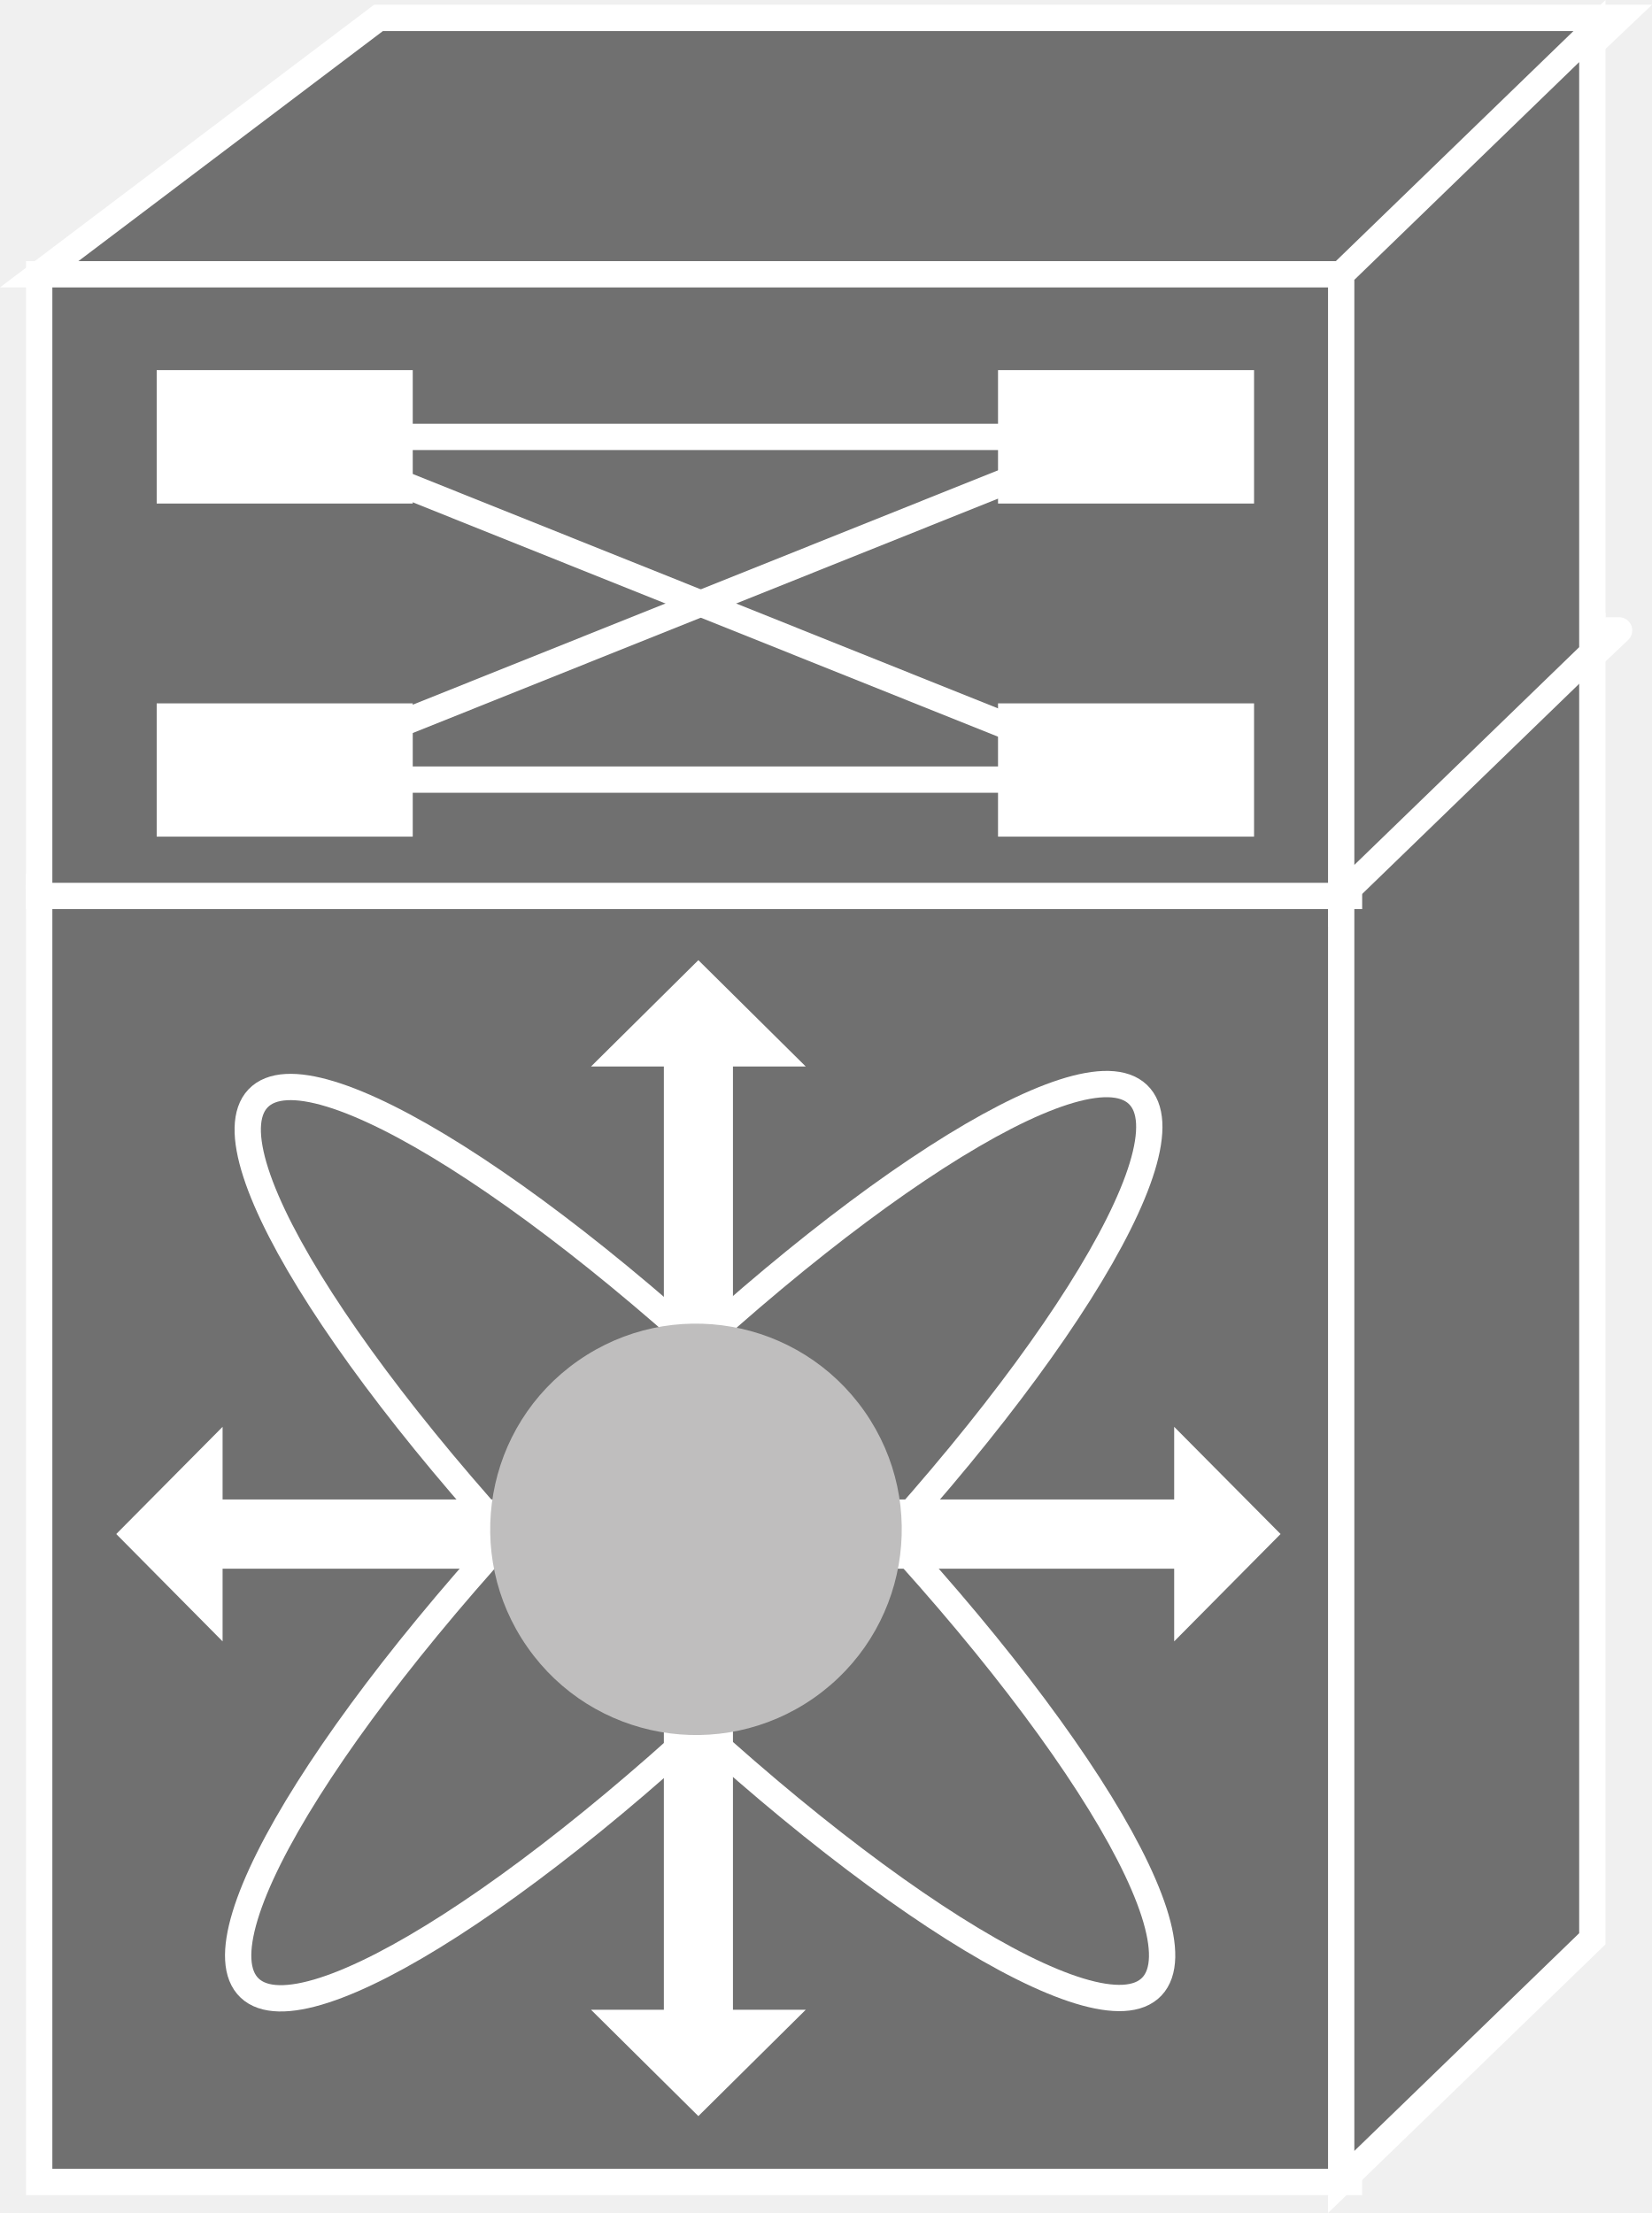
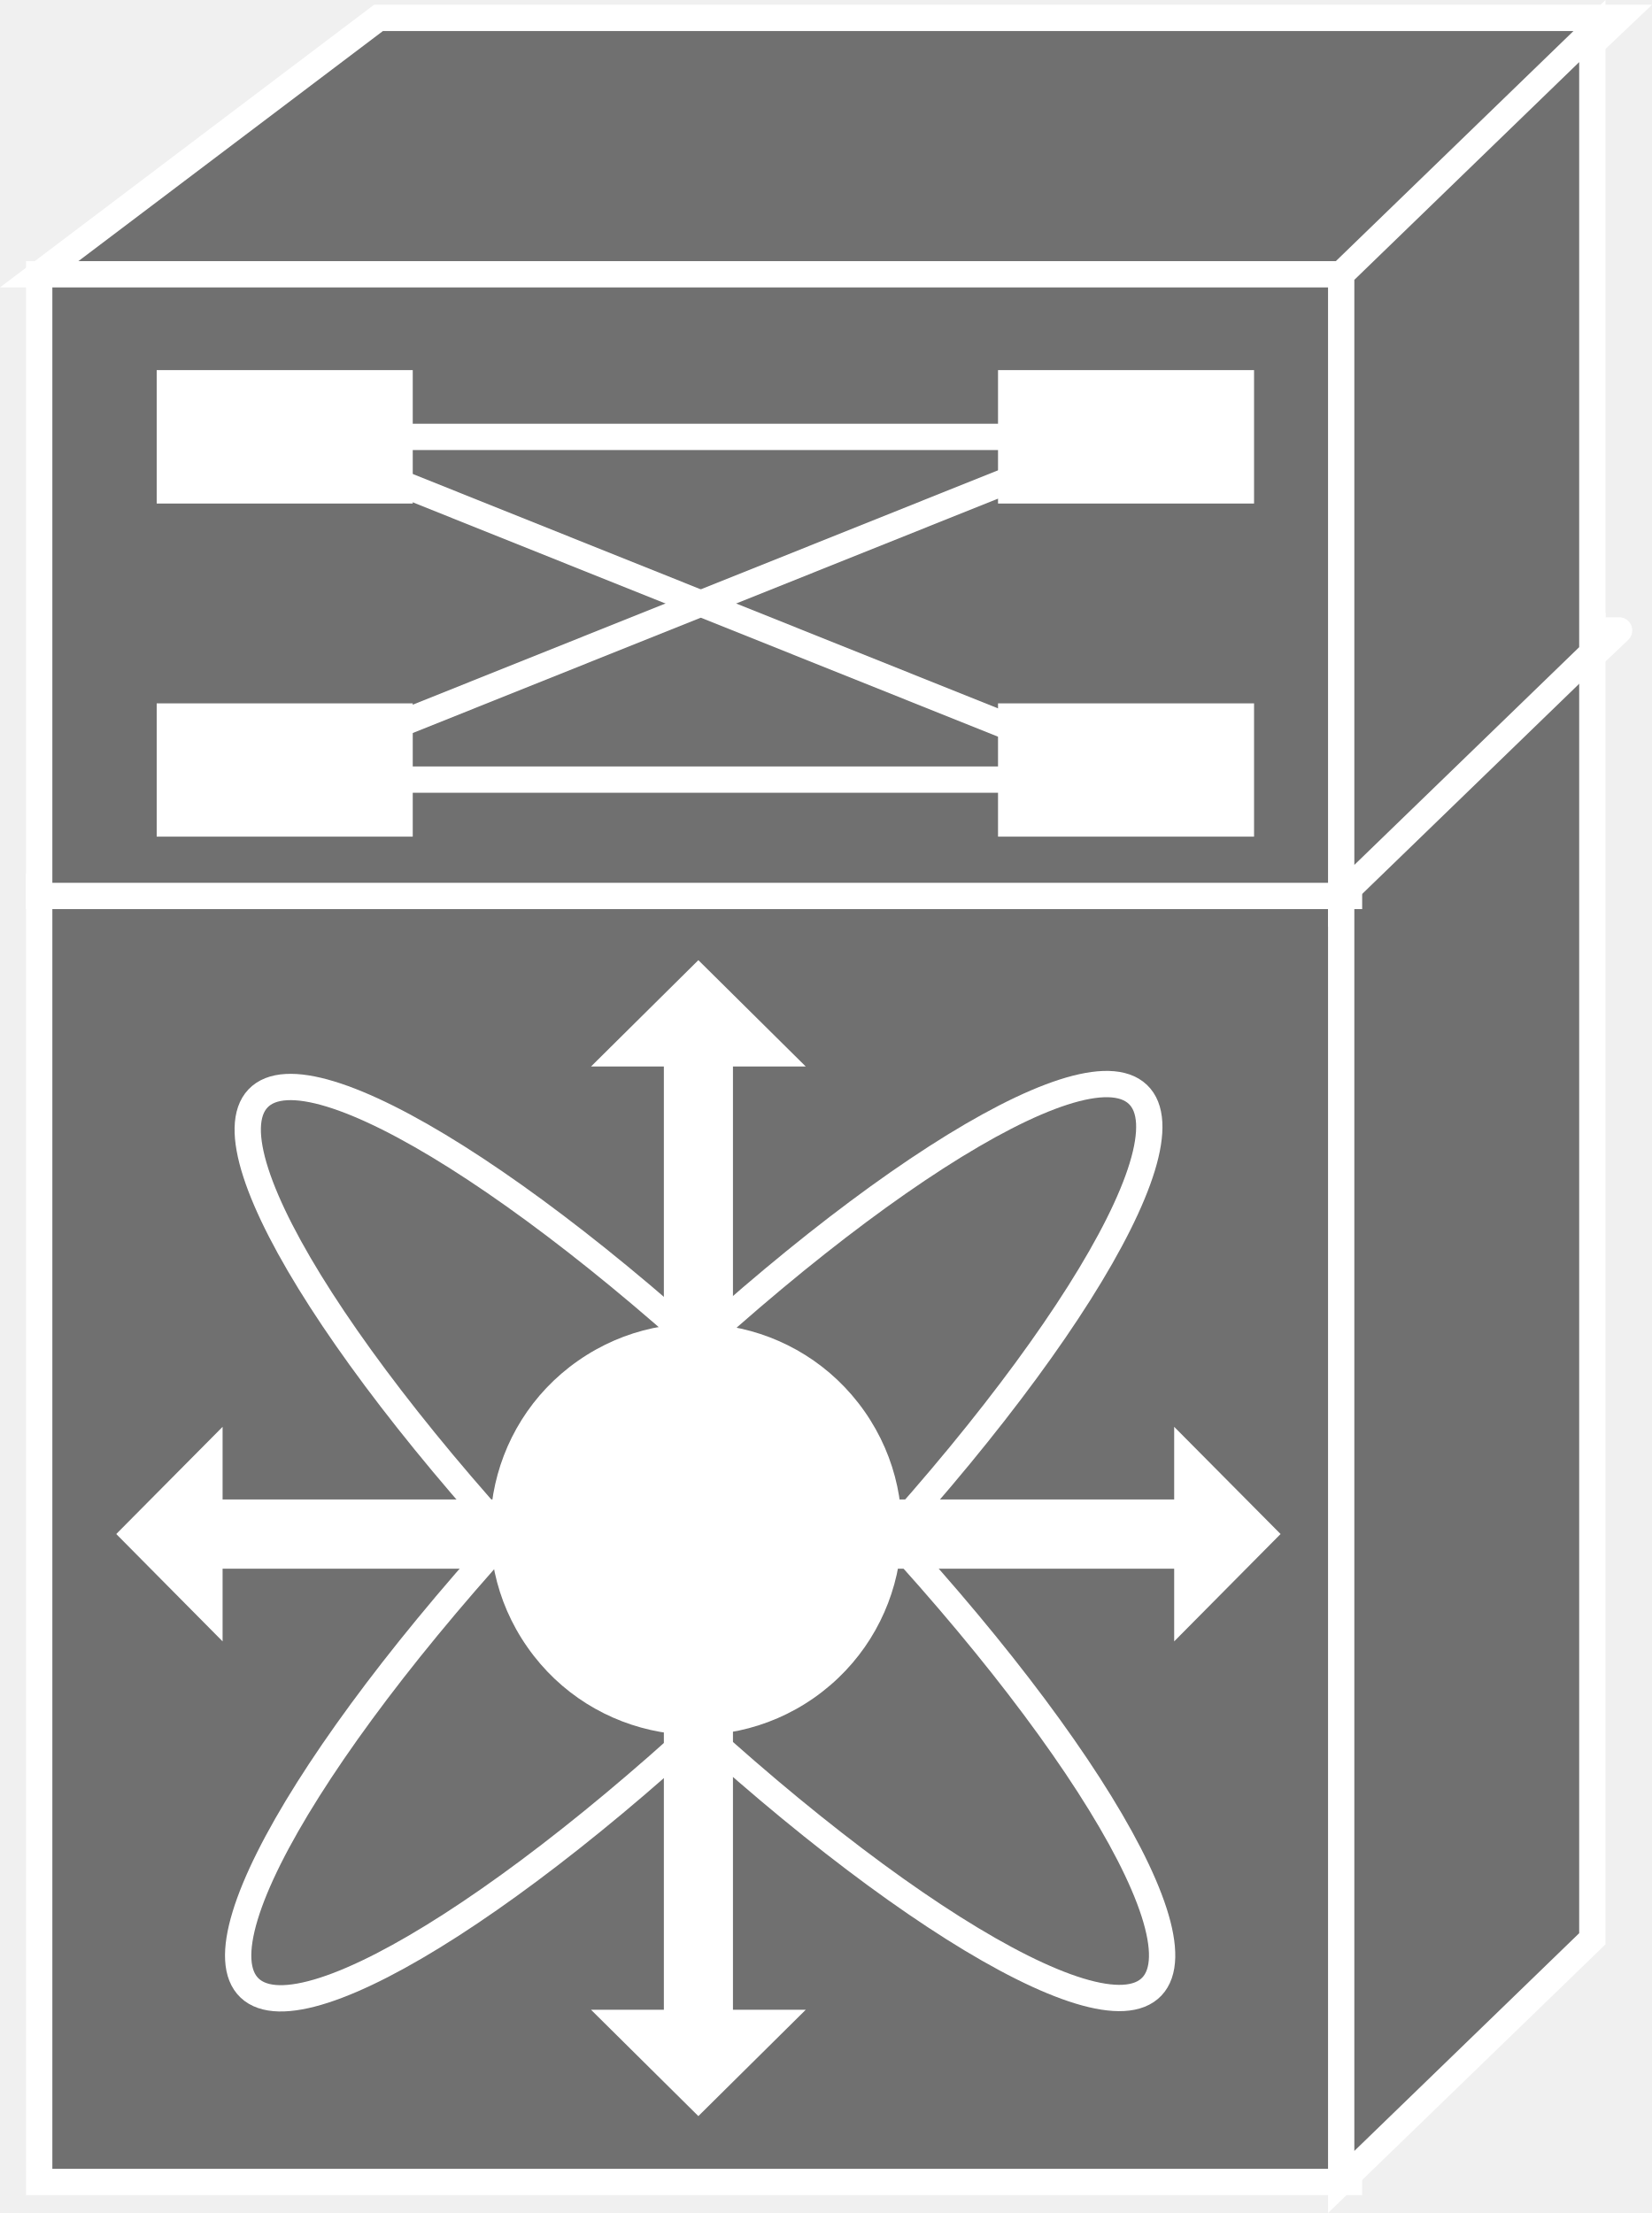
<svg xmlns="http://www.w3.org/2000/svg" viewBox="0 0 33.493 44.88" height="44.88" width="33.493" xml:space="preserve" id="svg2" version="1.1">
  <defs id="defs6" />
  <g transform="matrix(1.333333,0,0,-1.333333,0,44.88)" id="g10">
    <g transform="scale(0.1)" id="g12">
      <path id="path14" style="fill:#707070;fill-opacity:1;fill-rule:nonzero;stroke:none" d="M 246.234,240.715 205.16,201.711 H 5.961 L 57.562,240.715 H 246.234" />
      <path id="path16" style="fill:none;stroke:#FFFFFF;stroke-width:4;stroke-linecap:round;stroke-linejoin:round;stroke-miterlimit:4;stroke-dasharray:none;stroke-opacity:1" d="M 246.234,240.715 205.16,201.711 H 5.961 l 51.602,39.004 z" />
      <path id="path18" style="fill:#707070;fill-opacity:1;fill-rule:nonzero;stroke:none" d="M 205.16,4.719 V 201.711 H 5.961 V 4.719 H 205.16" />
      <path id="path20" style="fill:none;stroke:#FFFFFF;stroke-width:4;stroke-linecap:butt;stroke-linejoin:miter;stroke-miterlimit:4;stroke-dasharray:none;stroke-opacity:1" d="M 205.16,4.719 V 201.711 H 5.961 V 4.719 Z" />
      <path id="path22" style="fill:#707070;fill-opacity:1;fill-rule:nonzero;stroke:none" d="M 242.164,41.711 V 238.703 L 203.969,201.711 V 4.719 l 38.195,36.992" />
      <path id="path24" style="fill:none;stroke:#FFFFFF;stroke-width:4;stroke-linecap:butt;stroke-linejoin:miter;stroke-miterlimit:4;stroke-dasharray:none;stroke-opacity:1" d="M 242.164,41.711 V 238.703 L 203.969,201.711 V 4.719 Z" />
      <path id="path26" style="fill:#FFFFFF;fill-opacity:1;fill-rule:nonzero;stroke:none" d="M 76.723,108.527 H 33.852 v 11.051 L 17.68,103.273 33.852,86.945 v 11.051 h 42.871 v 10.531" />
      <path id="path28" style="fill:#FFFFFF;fill-opacity:1;fill-rule:nonzero;stroke:none" d="M 100.961,73.781 V 30.91 H 89.887 l 16.32,-16.172 16.328,16.172 h -11.066 v 42.871 h -10.508" />
      <path id="path30" style="fill:#FFFFFF;fill-opacity:1;fill-rule:nonzero;stroke:none" d="m 100.961,131.516 v 42.871 H 89.887 l 16.32,16.172 16.328,-16.172 h -11.066 v -42.871 h -10.508" />
      <path id="path32" style="fill:#FFFFFF;fill-opacity:1;fill-rule:nonzero;stroke:none" d="M 135.699,97.996 H 178.57 V 86.945 l 16.18,16.328 -16.18,16.305 V 108.527 H 135.699 V 97.996" />
      <path id="path34" style="fill:none;stroke:#FFFFFF;stroke-width:4;stroke-linecap:butt;stroke-linejoin:miter;stroke-miterlimit:4;stroke-dasharray:none;stroke-opacity:1" d="M 175.18,34.445 C 167.133,25.949 130.16,49.309 92.633,86.594 55.082,123.898 31.188,161.027 39.234,169.523 47.281,178.02 84.254,154.66 121.793,117.355 159.332,80.07 183.227,42.941 175.18,34.445 Z" />
      <path id="path36" style="fill:none;stroke:#FFFFFF;stroke-width:4;stroke-linecap:butt;stroke-linejoin:miter;stroke-miterlimit:4;stroke-dasharray:none;stroke-opacity:1" d="m 173.043,170.148 c 8.496,-8.046 -14.863,-45 -52.16,-82.539 C 83.578,50.07 46.461,26.16 37.965,34.211 c -8.496,8.047 14.852,45.02 52.156,82.559 37.297,37.539 74.414,61.445 82.922,53.378 z" />
-       <path id="path38" style="fill:#bfbebe;fill-opacity:1;fill-rule:nonzero;stroke:none" d="m 123.793,78.352 c 14.16,9.922 17.598,29.414 7.687,43.574 -9.921,14.16 -29.425,17.597 -43.586,7.691 C 73.734,119.719 70.297,100.188 80.219,86.047 90.121,71.887 109.633,68.449 123.793,78.352" />
+       <path id="path38" style="fill:#FFFFFF;fill-opacity:1;fill-rule:nonzero;stroke:none" d="m 123.793,78.352 c 14.16,9.922 17.598,29.414 7.687,43.574 -9.921,14.16 -29.425,17.597 -43.586,7.691 C 73.734,119.719 70.297,100.188 80.219,86.047 90.121,71.887 109.633,68.449 123.793,78.352" />
      <path id="path40" style="fill:#707070;fill-opacity:1;fill-rule:nonzero;stroke:none" d="M 246.234,333.879 205.16,294.883 H 5.961 L 57.562,333.879 H 246.234" />
      <path id="path42" style="fill:none;stroke:#FFFFFF;stroke-width:4;stroke-linecap:butt;stroke-linejoin:miter;stroke-miterlimit:4;stroke-dasharray:none;stroke-opacity:1" d="M 246.234,333.879 205.16,294.883 H 5.961 l 51.602,38.996 z" />
      <path id="path44" style="fill:#707070;fill-opacity:1;fill-rule:nonzero;stroke:none" d="m 205.16,200.324 v 94.559 H 5.961 V 200.324 H 205.16" />
      <path id="path46" style="fill:none;stroke:#FFFFFF;stroke-width:4;stroke-linecap:butt;stroke-linejoin:miter;stroke-miterlimit:4;stroke-dasharray:none;stroke-opacity:1" d="m 205.16,200.324 v 94.559 H 5.961 v -94.559 z" />
      <path id="path48" style="fill:#707070;fill-opacity:1;fill-rule:nonzero;stroke:none" d="m 242.164,237.316 v 94.559 l -38.195,-36.992 v -94.559 l 38.195,36.992" />
      <path id="path50" style="fill:none;stroke:#FFFFFF;stroke-width:4;stroke-linecap:butt;stroke-linejoin:miter;stroke-miterlimit:4;stroke-dasharray:none;stroke-opacity:1" d="m 242.164,237.316 v 94.559 l -38.195,-36.992 v -94.559 z" />
      <path id="path52" style="fill:#FFFFFF;fill-opacity:1;fill-rule:nonzero;stroke:none" d="m 62.77,260.012 v 20.293 H 23.832 v -20.293 h 38.938" />
      <path id="path54" style="fill:#FFFFFF;fill-opacity:1;fill-rule:nonzero;stroke:none" d="m 151.781,260.012 v 20.293 h 38.938 v -20.293 h -38.938" />
      <path id="path56" style="fill:#FFFFFF;fill-opacity:1;fill-rule:nonzero;stroke:none" d="m 62.77,209.348 v 20.269 H 23.832 v -20.269 h 38.938" />
      <path id="path58" style="fill:#FFFFFF;fill-opacity:1;fill-rule:nonzero;stroke:none" d="m 151.781,209.348 v 20.269 h 38.938 v -20.269 h -38.938" />
      <path id="path60" style="fill:#707070;fill-opacity:1;fill-rule:nonzero;stroke:none" d="M 50.258,270.148 H 169.848" />
      <path id="path62" style="fill:none;stroke:#FFFFFF;stroke-width:4;stroke-linecap:butt;stroke-linejoin:miter;stroke-miterlimit:4;stroke-dasharray:none;stroke-opacity:1" d="M 50.258,270.148 H 169.848" />
      <path id="path64" style="fill:#707070;fill-opacity:1;fill-rule:nonzero;stroke:none" d="M 50.258,218.02 H 169.848" />
      <path id="path66" style="fill:none;stroke:#FFFFFF;stroke-width:4;stroke-linecap:butt;stroke-linejoin:miter;stroke-miterlimit:4;stroke-dasharray:none;stroke-opacity:1" d="M 50.258,218.02 H 169.848" />
      <path id="path68" style="fill:#707070;fill-opacity:1;fill-rule:nonzero;stroke:none" d="M 43.305,219.465 169.848,270.148" />
      <path id="path70" style="fill:none;stroke:#FFFFFF;stroke-width:4;stroke-linecap:butt;stroke-linejoin:miter;stroke-miterlimit:4;stroke-dasharray:none;stroke-opacity:1" d="M 43.305,219.465 169.848,270.148" />
      <path id="path72" style="fill:#707070;fill-opacity:1;fill-rule:nonzero;stroke:none" d="M 43.305,270.148 169.848,219.465" />
      <path id="path74" style="fill:none;stroke:#FFFFFF;stroke-width:4;stroke-linecap:butt;stroke-linejoin:miter;stroke-miterlimit:4;stroke-dasharray:none;stroke-opacity:1" d="M 43.305,270.148 169.848,219.465" />
    </g>
  </g>
</svg>
